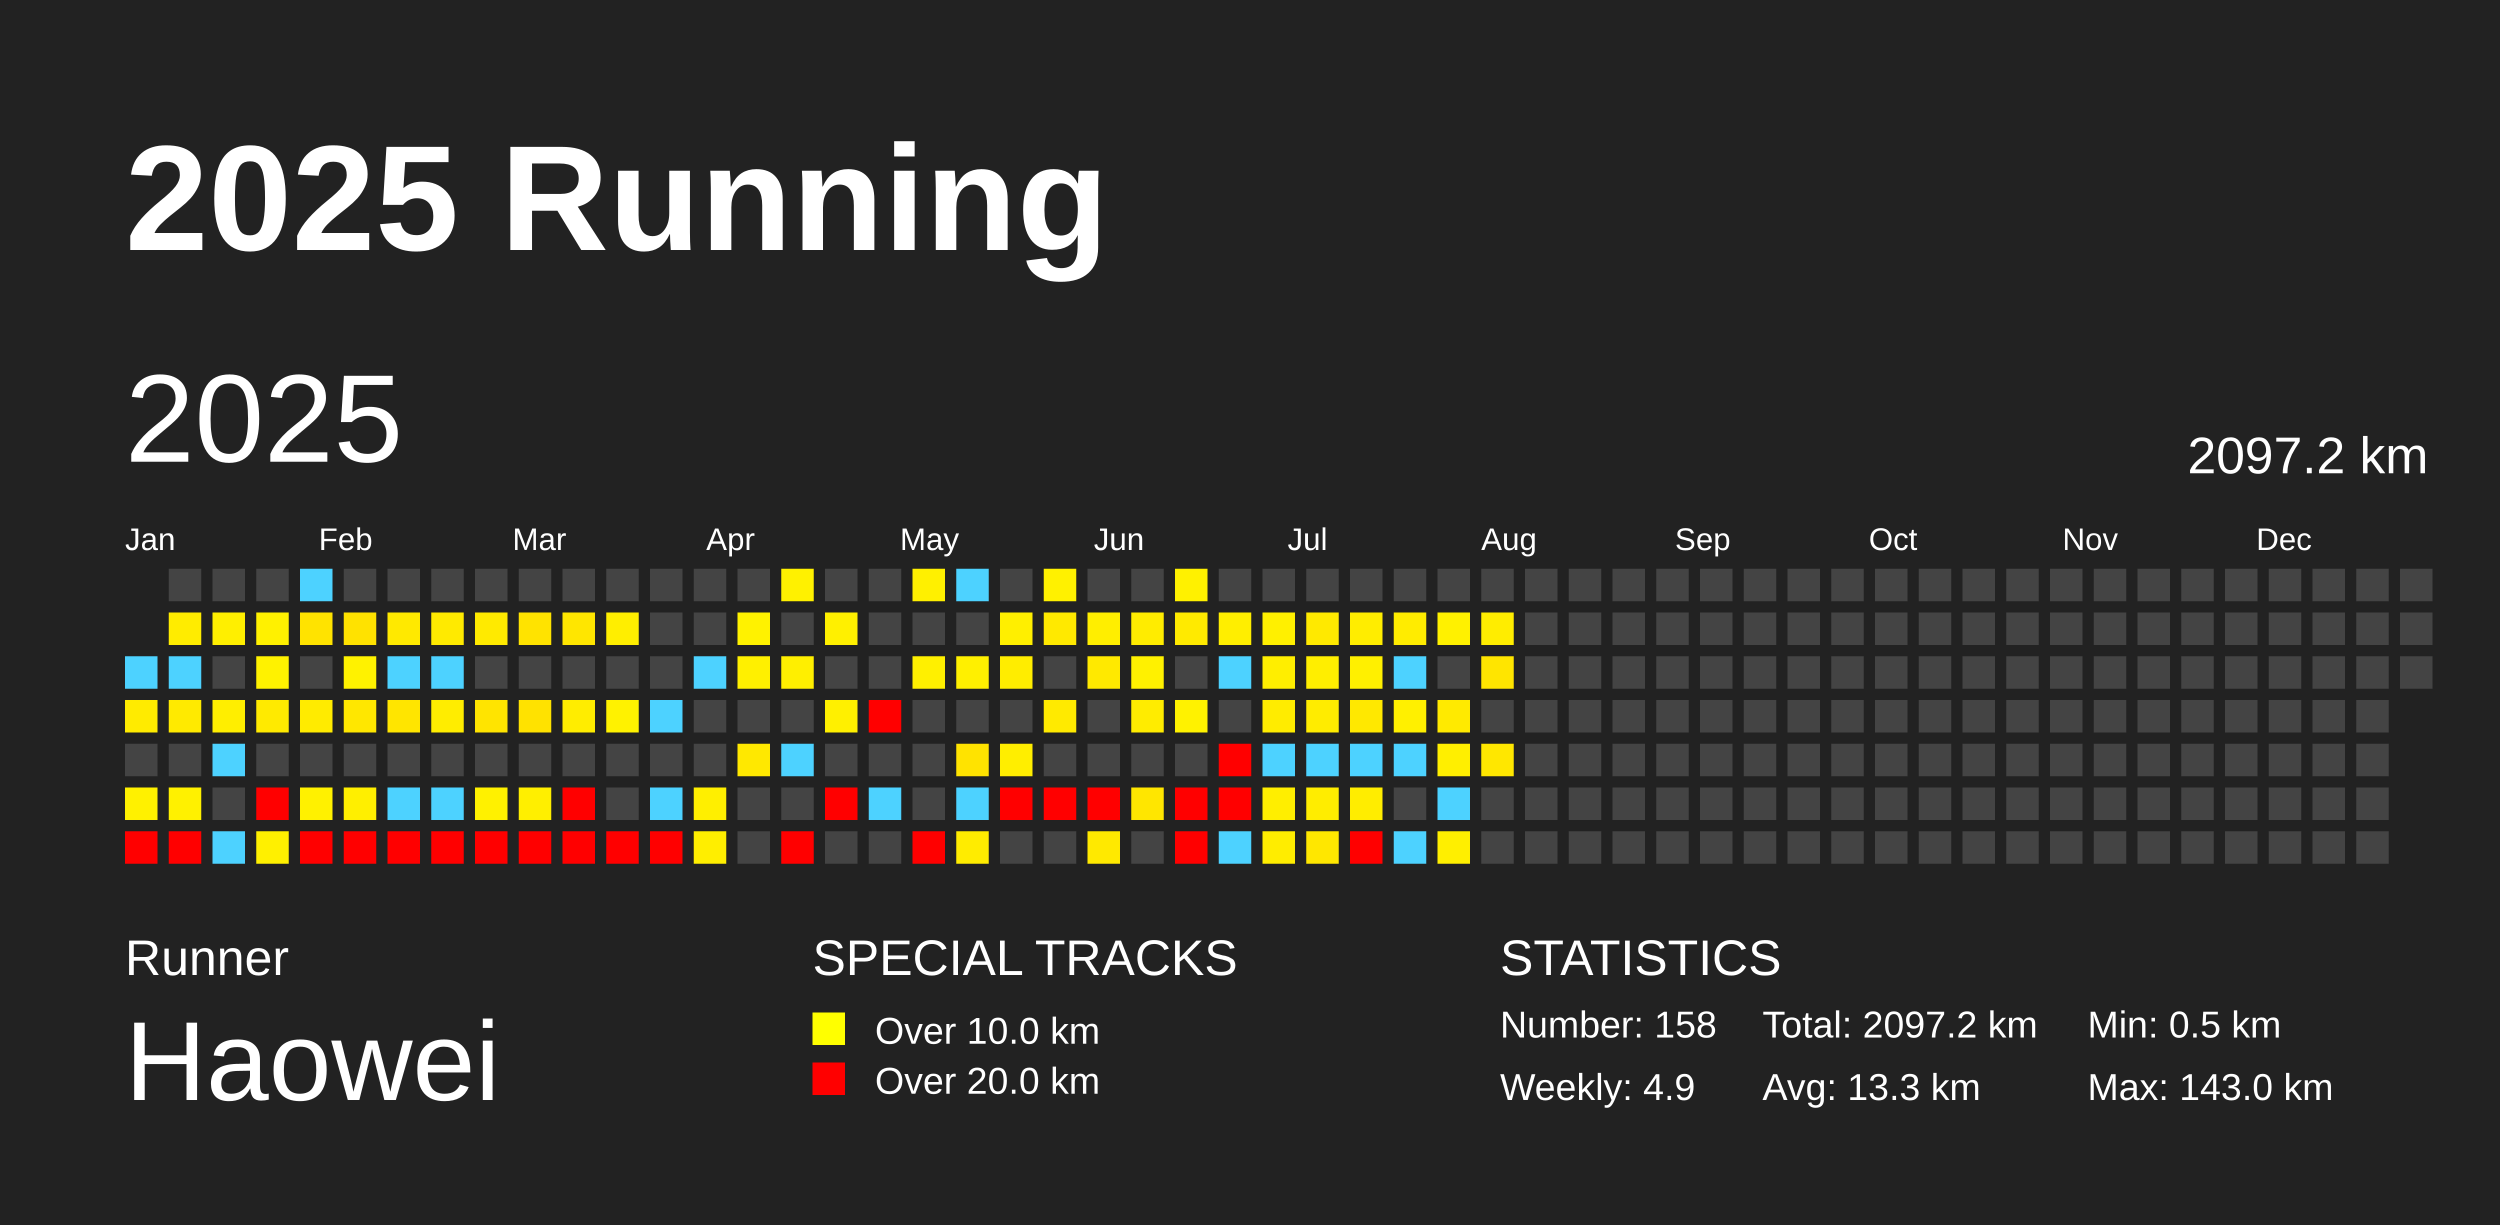
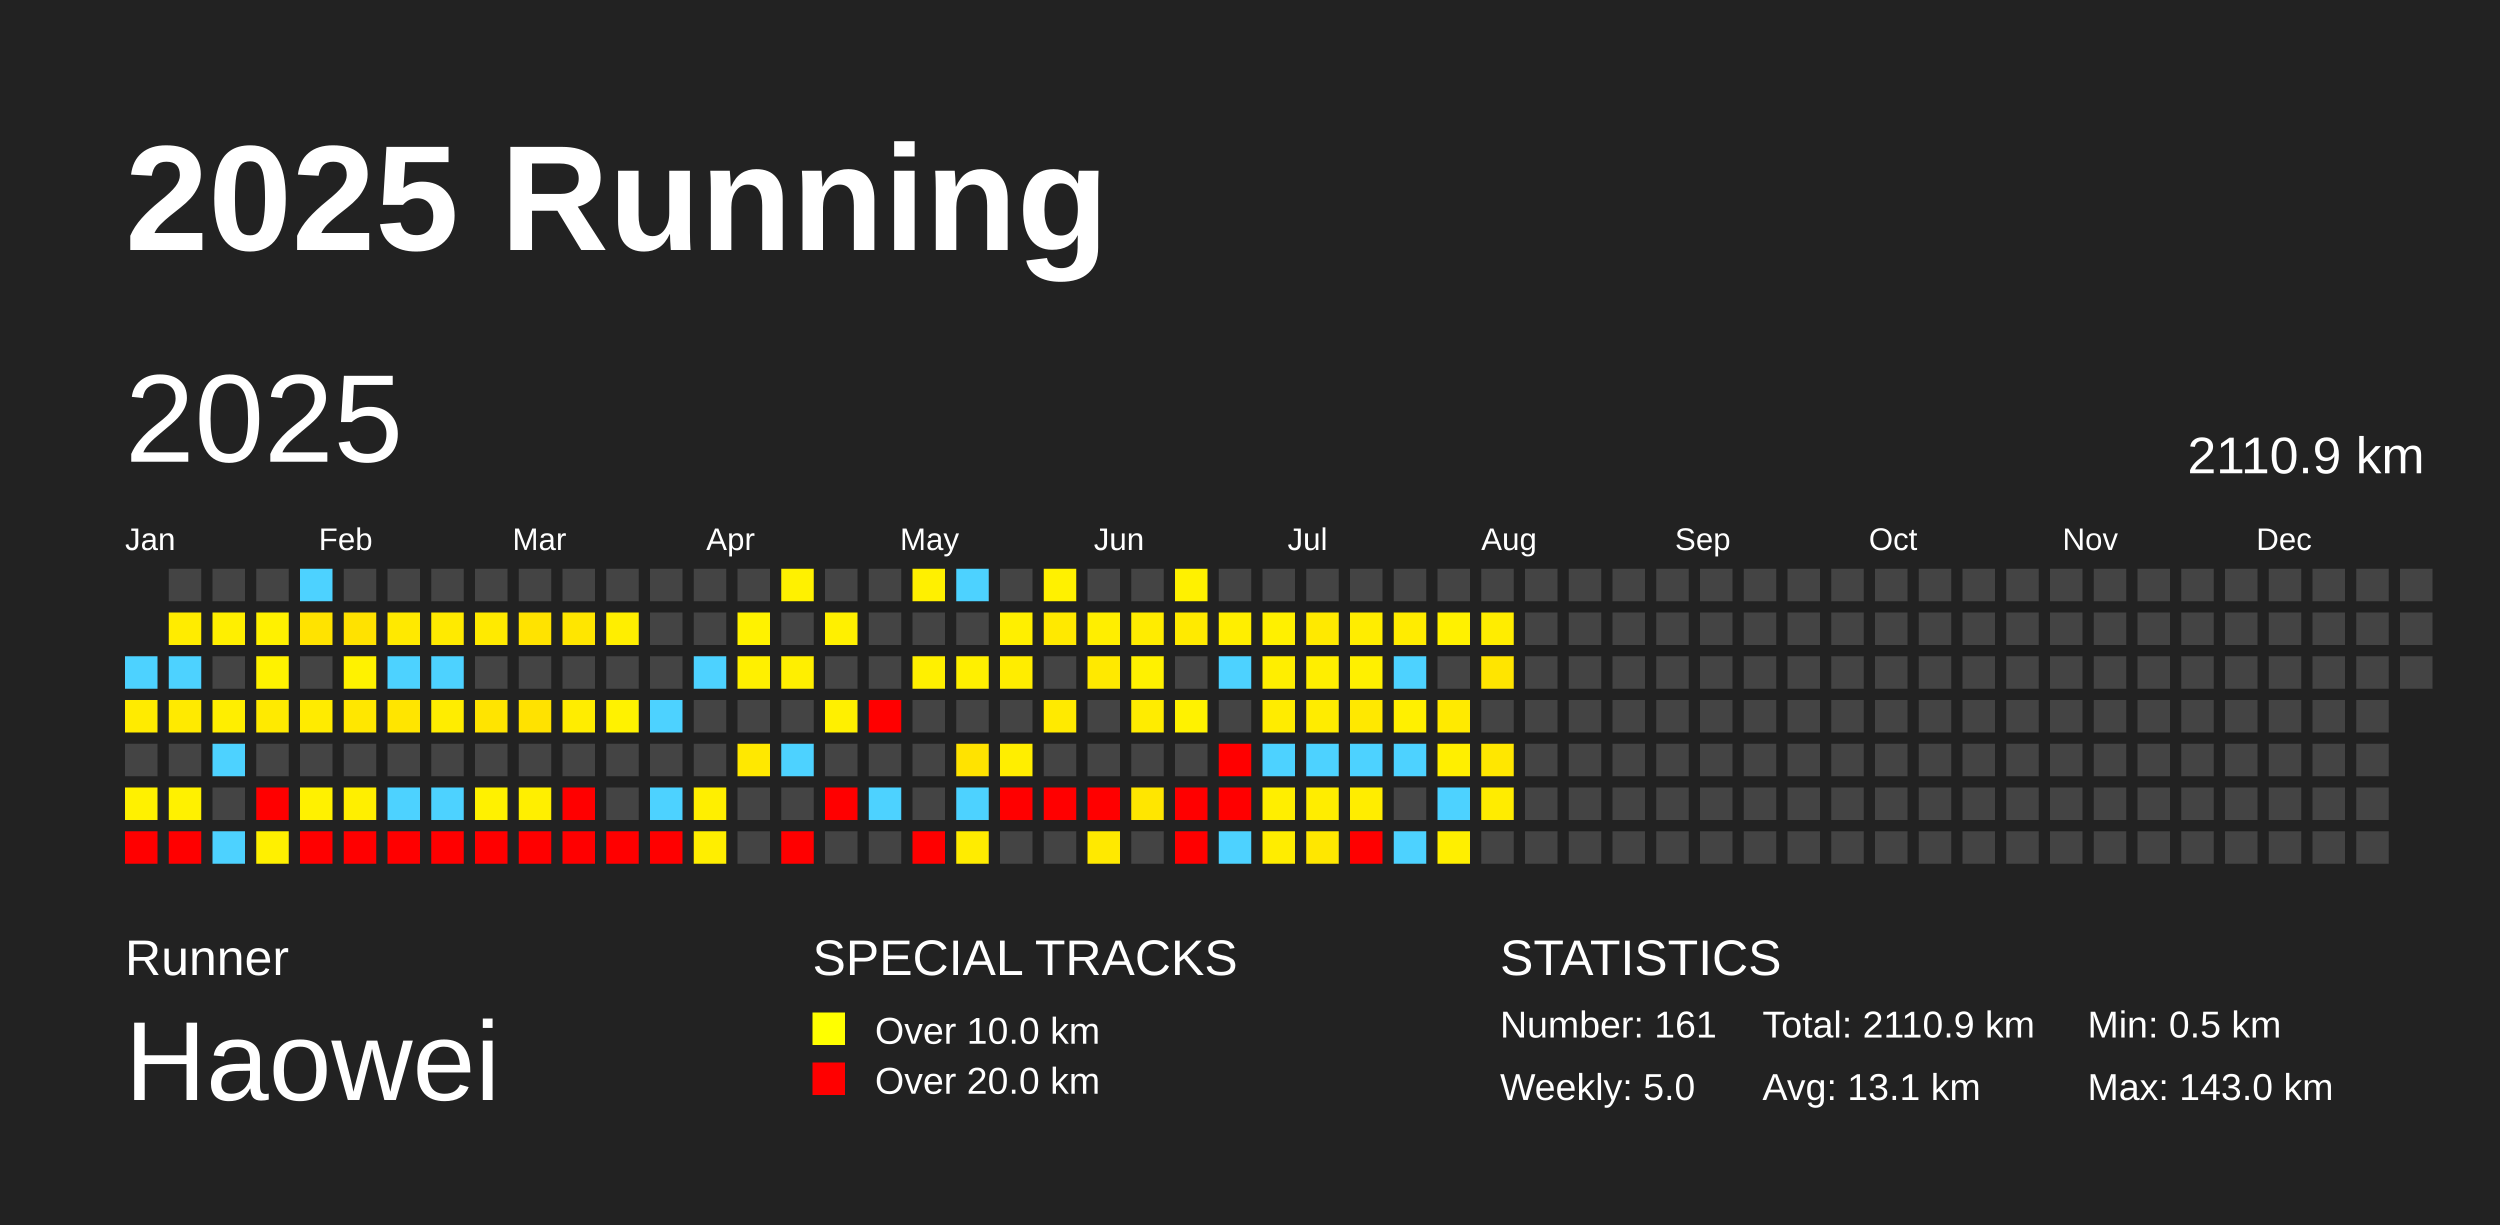
<svg xmlns="http://www.w3.org/2000/svg" baseProfile="full" height="98mm" version="1.1" viewBox="0,0,200,98" width="200mm">
  <defs />
  <rect fill="#222222" height="98" width="200" x="0" y="0" />
  <text fill="#FFFFFF" style="font-size:12px; font-family:Arial; font-weight:bold;" x="10" y="20">2025 Running</text>
  <text fill="#FFFFFF" style="font-size:4px; font-family:Arial" x="10" y="78">Runner</text>
  <text fill="#FFFFFF" style="font-size:9px; font-family:Arial" x="10" y="88">Haowei</text>
  <text fill="#FFFFFF" style="font-size:4px; font-family:Arial" x="65" y="78">SPECIAL TRACKS</text>
  <rect fill="yellow" height="2.6" width="2.6" x="65" y="81" />
  <text fill="#FFFFFF" style="font-size:3px; font-family:Arial" x="70" y="83.5">Over 10.0 km</text>
  <rect fill="red" height="2.6" width="2.6" x="65" y="85" />
  <text fill="#FFFFFF" style="font-size:3px; font-family:Arial" x="70" y="87.5">Over 20.0 km</text>
  <text fill="#FFFFFF" style="font-size:4px; font-family:Arial" x="120" y="78">STATISTICS</text>
-   <text fill="#FFFFFF" style="font-size:3px; font-family:Arial" x="120" y="83">Number: 158</text>
-   <text fill="#FFFFFF" style="font-size:3px; font-family:Arial" x="120" y="88">Weekly: 4.9</text>
-   <text fill="#FFFFFF" style="font-size:3px; font-family:Arial" x="141" y="83">Total: 2097.2 km</text>
-   <text fill="#FFFFFF" style="font-size:3px; font-family:Arial" x="141" y="88">Avg: 13.3 km</text>
+   <text fill="#FFFFFF" style="font-size:3px; font-family:Arial" x="120" y="83">Number: 161</text>
+   <text fill="#FFFFFF" style="font-size:3px; font-family:Arial" x="120" y="88">Weekly: 5.0</text>
+   <text fill="#FFFFFF" style="font-size:3px; font-family:Arial" x="141" y="83">Total: 2110.9 km</text>
+   <text fill="#FFFFFF" style="font-size:3px; font-family:Arial" x="141" y="88">Avg: 13.1 km</text>
  <text fill="#FFFFFF" style="font-size:3px; font-family:Arial" x="167" y="83">Min: 0.5 km</text>
  <text fill="#FFFFFF" style="font-size:3px; font-family:Arial" x="167" y="88">Max: 143.0 km</text>
  <text dominant-baseline="hanging" fill="#FFFFFF" style="font-size:10.0px; font-family:Arial;" x="10" y="30">2025</text>
-   <text dominant-baseline="hanging" fill="#FFFFFF" style="font-size:4.125px; font-family:Arial;" x="175" y="35">2097.2 km</text>
+   <text dominant-baseline="hanging" fill="#FFFFFF" style="font-size:4.125px; font-family:Arial;" x="175" y="35">2110.9 km</text>
  <text fill="#FFFFFF" style="font-size:2.5px; font-family:Arial" x="10.0" y="44">Jan</text>
  <text fill="#FFFFFF" style="font-size:2.5px; font-family:Arial" x="25.5" y="44">Feb</text>
  <text fill="#FFFFFF" style="font-size:2.5px; font-family:Arial" x="41.0" y="44">Mar</text>
  <text fill="#FFFFFF" style="font-size:2.5px; font-family:Arial" x="56.5" y="44">Apr</text>
  <text fill="#FFFFFF" style="font-size:2.5px; font-family:Arial" x="72.0" y="44">May</text>
  <text fill="#FFFFFF" style="font-size:2.5px; font-family:Arial" x="87.5" y="44">Jun</text>
  <text fill="#FFFFFF" style="font-size:2.5px; font-family:Arial" x="103.0" y="44">Jul</text>
  <text fill="#FFFFFF" style="font-size:2.5px; font-family:Arial" x="118.5" y="44">Aug</text>
  <text fill="#FFFFFF" style="font-size:2.5px; font-family:Arial" x="134.0" y="44">Sep</text>
  <text fill="#FFFFFF" style="font-size:2.5px; font-family:Arial" x="149.5" y="44">Oct</text>
  <text fill="#FFFFFF" style="font-size:2.5px; font-family:Arial" x="165.0" y="44">Nov</text>
  <text fill="#FFFFFF" style="font-size:2.5px; font-family:Arial" x="180.5" y="44">Dec</text>
  <rect fill="#4dd2ff" height="2.6" width="2.6" x="10.0" y="52.5" />
  <rect fill="#ffeb00" height="2.6" width="2.6" x="10.0" y="56.0" />
  <rect fill="#444444" height="2.6" width="2.6" x="10.0" y="59.5" />
  <rect fill="#fff100" height="2.6" width="2.6" x="10.0" y="63.0" />
  <rect fill="red" height="2.6" width="2.6" x="10.0" y="66.5" />
  <rect fill="#444444" height="2.6" width="2.6" x="13.5" y="45.5" />
  <rect fill="#ffec00" height="2.6" width="2.6" x="13.5" y="49.0" />
  <rect fill="#4dd2ff" height="2.6" width="2.6" x="13.5" y="52.5" />
  <rect fill="#ffea00" height="2.6" width="2.6" x="13.5" y="56.0" />
  <rect fill="#444444" height="2.6" width="2.6" x="13.5" y="59.5" />
  <rect fill="#fff100" height="2.6" width="2.6" x="13.5" y="63.0" />
  <rect fill="red" height="2.6" width="2.6" x="13.5" y="66.5" />
  <rect fill="#444444" height="2.6" width="2.6" x="17.0" y="45.5" />
  <rect fill="#ffef00" height="2.6" width="2.6" x="17.0" y="49.0" />
  <rect fill="#444444" height="2.6" width="2.6" x="17.0" y="52.5" />
  <rect fill="#ffee00" height="2.6" width="2.6" x="17.0" y="56.0" />
  <rect fill="#4dd2ff" height="2.6" width="2.6" x="17.0" y="59.5" />
  <rect fill="#444444" height="2.6" width="2.6" x="17.0" y="63.0" />
  <rect fill="#4dd2ff" height="2.6" width="2.6" x="17.0" y="66.5" />
  <rect fill="#444444" height="2.6" width="2.6" x="20.5" y="45.5" />
  <rect fill="#fff100" height="2.6" width="2.6" x="20.5" y="49.0" />
  <rect fill="#fff200" height="2.6" width="2.6" x="20.5" y="52.5" />
  <rect fill="#ffea00" height="2.6" width="2.6" x="20.5" y="56.0" />
  <rect fill="#444444" height="2.6" width="2.6" x="20.5" y="59.5" />
  <rect fill="red" height="2.6" width="2.6" x="20.5" y="63.0" />
  <rect fill="#fff000" height="2.6" width="2.6" x="20.5" y="66.5" />
  <rect fill="#4dd2ff" height="2.6" width="2.6" x="24.0" y="45.5" />
  <rect fill="#ffe300" height="2.6" width="2.6" x="24.0" y="49.0" />
  <rect fill="#444444" height="2.6" width="2.6" x="24.0" y="52.5" />
  <rect fill="#ffeb00" height="2.6" width="2.6" x="24.0" y="56.0" />
  <rect fill="#444444" height="2.6" width="2.6" x="24.0" y="59.5" />
  <rect fill="#fff100" height="2.6" width="2.6" x="24.0" y="63.0" />
  <rect fill="red" height="2.6" width="2.6" x="24.0" y="66.5" />
  <rect fill="#444444" height="2.6" width="2.6" x="27.5" y="45.5" />
  <rect fill="#ffe200" height="2.6" width="2.6" x="27.5" y="49.0" />
  <rect fill="#fff200" height="2.6" width="2.6" x="27.5" y="52.5" />
  <rect fill="#ffe700" height="2.6" width="2.6" x="27.5" y="56.0" />
  <rect fill="#444444" height="2.6" width="2.6" x="27.5" y="59.5" />
  <rect fill="#ffef00" height="2.6" width="2.6" x="27.5" y="63.0" />
  <rect fill="red" height="2.6" width="2.6" x="27.5" y="66.5" />
  <rect fill="#444444" height="2.6" width="2.6" x="31.0" y="45.5" />
  <rect fill="#ffe900" height="2.6" width="2.6" x="31.0" y="49.0" />
  <rect fill="#4dd2ff" height="2.6" width="2.6" x="31.0" y="52.5" />
  <rect fill="#ffe500" height="2.6" width="2.6" x="31.0" y="56.0" />
  <rect fill="#444444" height="2.6" width="2.6" x="31.0" y="59.5" />
  <rect fill="#4dd2ff" height="2.6" width="2.6" x="31.0" y="63.0" />
  <rect fill="red" height="2.6" width="2.6" x="31.0" y="66.5" />
  <rect fill="#444444" height="2.6" width="2.6" x="34.5" y="45.5" />
  <rect fill="#ffea00" height="2.6" width="2.6" x="34.5" y="49.0" />
  <rect fill="#4dd2ff" height="2.6" width="2.6" x="34.5" y="52.5" />
  <rect fill="#ffed00" height="2.6" width="2.6" x="34.5" y="56.0" />
  <rect fill="#444444" height="2.6" width="2.6" x="34.5" y="59.5" />
  <rect fill="#4dd2ff" height="2.6" width="2.6" x="34.5" y="63.0" />
  <rect fill="red" height="2.6" width="2.6" x="34.5" y="66.5" />
  <rect fill="#444444" height="2.6" width="2.6" x="38.0" y="45.5" />
  <rect fill="#ffea00" height="2.6" width="2.6" x="38.0" y="49.0" />
  <rect fill="#444444" height="2.6" width="2.6" x="38.0" y="52.5" />
  <rect fill="#ffe400" height="2.6" width="2.6" x="38.0" y="56.0" />
  <rect fill="#444444" height="2.6" width="2.6" x="38.0" y="59.5" />
  <rect fill="#fff100" height="2.6" width="2.6" x="38.0" y="63.0" />
  <rect fill="red" height="2.6" width="2.6" x="38.0" y="66.5" />
  <rect fill="#444444" height="2.6" width="2.6" x="41.5" y="45.5" />
  <rect fill="#ffe300" height="2.6" width="2.6" x="41.5" y="49.0" />
  <rect fill="#444444" height="2.6" width="2.6" x="41.5" y="52.5" />
  <rect fill="#ffe200" height="2.6" width="2.6" x="41.5" y="56.0" />
  <rect fill="#444444" height="2.6" width="2.6" x="41.5" y="59.5" />
  <rect fill="#ffef00" height="2.6" width="2.6" x="41.5" y="63.0" />
  <rect fill="red" height="2.6" width="2.6" x="41.5" y="66.5" />
  <rect fill="#444444" height="2.6" width="2.6" x="45.0" y="45.5" />
  <rect fill="#ffe600" height="2.6" width="2.6" x="45.0" y="49.0" />
  <rect fill="#444444" height="2.6" width="2.6" x="45.0" y="52.5" />
  <rect fill="#ffed00" height="2.6" width="2.6" x="45.0" y="56.0" />
  <rect fill="#444444" height="2.6" width="2.6" x="45.0" y="59.5" />
  <rect fill="red" height="2.6" width="2.6" x="45.0" y="63.0" />
  <rect fill="red" height="2.6" width="2.6" x="45.0" y="66.5" />
  <rect fill="#444444" height="2.6" width="2.6" x="48.5" y="45.5" />
  <rect fill="#ffee00" height="2.6" width="2.6" x="48.5" y="49.0" />
  <rect fill="#444444" height="2.6" width="2.6" x="48.5" y="52.5" />
  <rect fill="#fff200" height="2.6" width="2.6" x="48.5" y="56.0" />
  <rect fill="#444444" height="2.6" width="2.6" x="48.5" y="59.5" />
  <rect fill="#444444" height="2.6" width="2.6" x="48.5" y="63.0" />
  <rect fill="red" height="2.6" width="2.6" x="48.5" y="66.5" />
  <rect fill="#444444" height="2.6" width="2.6" x="52.0" y="45.5" />
  <rect fill="#444444" height="2.6" width="2.6" x="52.0" y="49.0" />
  <rect fill="#444444" height="2.6" width="2.6" x="52.0" y="52.5" />
  <rect fill="#4dd2ff" height="2.6" width="2.6" x="52.0" y="56.0" />
  <rect fill="#444444" height="2.6" width="2.6" x="52.0" y="59.5" />
  <rect fill="#4dd2ff" height="2.6" width="2.6" x="52.0" y="63.0" />
  <rect fill="red" height="2.6" width="2.6" x="52.0" y="66.5" />
  <rect fill="#444444" height="2.6" width="2.6" x="55.5" y="45.5" />
  <rect fill="#444444" height="2.6" width="2.6" x="55.5" y="49.0" />
  <rect fill="#4dd2ff" height="2.6" width="2.6" x="55.5" y="52.5" />
  <rect fill="#444444" height="2.6" width="2.6" x="55.5" y="56.0" />
  <rect fill="#444444" height="2.6" width="2.6" x="55.5" y="59.5" />
  <rect fill="#ffef00" height="2.6" width="2.6" x="55.5" y="63.0" />
  <rect fill="#ffee00" height="2.6" width="2.6" x="55.5" y="66.5" />
  <rect fill="#444444" height="2.6" width="2.6" x="59.0" y="45.5" />
  <rect fill="#fff200" height="2.6" width="2.6" x="59.0" y="49.0" />
  <rect fill="#fff000" height="2.6" width="2.6" x="59.0" y="52.5" />
  <rect fill="#444444" height="2.6" width="2.6" x="59.0" y="56.0" />
  <rect fill="#ffe800" height="2.6" width="2.6" x="59.0" y="59.5" />
  <rect fill="#444444" height="2.6" width="2.6" x="59.0" y="63.0" />
  <rect fill="#444444" height="2.6" width="2.6" x="59.0" y="66.5" />
  <rect fill="#fff100" height="2.6" width="2.6" x="62.5" y="45.5" />
  <rect fill="#444444" height="2.6" width="2.6" x="62.5" y="49.0" />
  <rect fill="#ffef00" height="2.6" width="2.6" x="62.5" y="52.5" />
  <rect fill="#444444" height="2.6" width="2.6" x="62.5" y="56.0" />
  <rect fill="#4dd2ff" height="2.6" width="2.6" x="62.5" y="59.5" />
  <rect fill="#444444" height="2.6" width="2.6" x="62.5" y="63.0" />
  <rect fill="red" height="2.6" width="2.6" x="62.5" y="66.5" />
  <rect fill="#444444" height="2.6" width="2.6" x="66.0" y="45.5" />
  <rect fill="#fff000" height="2.6" width="2.6" x="66.0" y="49.0" />
  <rect fill="#444444" height="2.6" width="2.6" x="66.0" y="52.5" />
  <rect fill="#fff000" height="2.6" width="2.6" x="66.0" y="56.0" />
  <rect fill="#444444" height="2.6" width="2.6" x="66.0" y="59.5" />
  <rect fill="red" height="2.6" width="2.6" x="66.0" y="63.0" />
  <rect fill="#444444" height="2.6" width="2.6" x="66.0" y="66.5" />
  <rect fill="#444444" height="2.6" width="2.6" x="69.5" y="45.5" />
  <rect fill="#444444" height="2.6" width="2.6" x="69.5" y="49.0" />
  <rect fill="#444444" height="2.6" width="2.6" x="69.5" y="52.5" />
  <rect fill="red" height="2.6" width="2.6" x="69.5" y="56.0" />
  <rect fill="#444444" height="2.6" width="2.6" x="69.5" y="59.5" />
  <rect fill="#4dd2ff" height="2.6" width="2.6" x="69.5" y="63.0" />
  <rect fill="#444444" height="2.6" width="2.6" x="69.5" y="66.5" />
  <rect fill="#fff000" height="2.6" width="2.6" x="73.0" y="45.5" />
  <rect fill="#444444" height="2.6" width="2.6" x="73.0" y="49.0" />
  <rect fill="#fff000" height="2.6" width="2.6" x="73.0" y="52.5" />
  <rect fill="#444444" height="2.6" width="2.6" x="73.0" y="56.0" />
  <rect fill="#444444" height="2.6" width="2.6" x="73.0" y="59.5" />
  <rect fill="#444444" height="2.6" width="2.6" x="73.0" y="63.0" />
  <rect fill="red" height="2.6" width="2.6" x="73.0" y="66.5" />
  <rect fill="#4dd2ff" height="2.6" width="2.6" x="76.5" y="45.5" />
  <rect fill="#444444" height="2.6" width="2.6" x="76.5" y="49.0" />
  <rect fill="#fff000" height="2.6" width="2.6" x="76.5" y="52.5" />
  <rect fill="#444444" height="2.6" width="2.6" x="76.5" y="56.0" />
  <rect fill="#ffe300" height="2.6" width="2.6" x="76.5" y="59.5" />
  <rect fill="#4dd2ff" height="2.6" width="2.6" x="76.5" y="63.0" />
  <rect fill="#ffec00" height="2.6" width="2.6" x="76.5" y="66.5" />
  <rect fill="#444444" height="2.6" width="2.6" x="80.0" y="45.5" />
  <rect fill="#ffef00" height="2.6" width="2.6" x="80.0" y="49.0" />
  <rect fill="#ffed00" height="2.6" width="2.6" x="80.0" y="52.5" />
  <rect fill="#444444" height="2.6" width="2.6" x="80.0" y="56.0" />
  <rect fill="#ffee00" height="2.6" width="2.6" x="80.0" y="59.5" />
  <rect fill="red" height="2.6" width="2.6" x="80.0" y="63.0" />
  <rect fill="#444444" height="2.6" width="2.6" x="80.0" y="66.5" />
  <rect fill="#fff100" height="2.6" width="2.6" x="83.5" y="45.5" />
  <rect fill="#ffe900" height="2.6" width="2.6" x="83.5" y="49.0" />
  <rect fill="#444444" height="2.6" width="2.6" x="83.5" y="52.5" />
  <rect fill="#ffea00" height="2.6" width="2.6" x="83.5" y="56.0" />
  <rect fill="#444444" height="2.6" width="2.6" x="83.5" y="59.5" />
  <rect fill="red" height="2.6" width="2.6" x="83.5" y="63.0" />
  <rect fill="#444444" height="2.6" width="2.6" x="83.5" y="66.5" />
  <rect fill="#444444" height="2.6" width="2.6" x="87.0" y="45.5" />
  <rect fill="#ffee00" height="2.6" width="2.6" x="87.0" y="49.0" />
  <rect fill="#ffe900" height="2.6" width="2.6" x="87.0" y="52.5" />
  <rect fill="#444444" height="2.6" width="2.6" x="87.0" y="56.0" />
  <rect fill="#444444" height="2.6" width="2.6" x="87.0" y="59.5" />
  <rect fill="red" height="2.6" width="2.6" x="87.0" y="63.0" />
  <rect fill="#ffe900" height="2.6" width="2.6" x="87.0" y="66.5" />
  <rect fill="#444444" height="2.6" width="2.6" x="90.5" y="45.5" />
  <rect fill="#ffec00" height="2.6" width="2.6" x="90.5" y="49.0" />
  <rect fill="#fff100" height="2.6" width="2.6" x="90.5" y="52.5" />
  <rect fill="#ffec00" height="2.6" width="2.6" x="90.5" y="56.0" />
  <rect fill="#444444" height="2.6" width="2.6" x="90.5" y="59.5" />
  <rect fill="#ffe600" height="2.6" width="2.6" x="90.5" y="63.0" />
  <rect fill="#444444" height="2.6" width="2.6" x="90.5" y="66.5" />
  <rect fill="#fff100" height="2.6" width="2.6" x="94.0" y="45.5" />
  <rect fill="#ffea00" height="2.6" width="2.6" x="94.0" y="49.0" />
  <rect fill="#444444" height="2.6" width="2.6" x="94.0" y="52.5" />
  <rect fill="#fff200" height="2.6" width="2.6" x="94.0" y="56.0" />
  <rect fill="#444444" height="2.6" width="2.6" x="94.0" y="59.5" />
  <rect fill="red" height="2.6" width="2.6" x="94.0" y="63.0" />
  <rect fill="red" height="2.6" width="2.6" x="94.0" y="66.5" />
  <rect fill="#444444" height="2.6" width="2.6" x="97.5" y="45.5" />
  <rect fill="#ffee00" height="2.6" width="2.6" x="97.5" y="49.0" />
  <rect fill="#4dd2ff" height="2.6" width="2.6" x="97.5" y="52.5" />
  <rect fill="#444444" height="2.6" width="2.6" x="97.5" y="56.0" />
  <rect fill="red" height="2.6" width="2.6" x="97.5" y="59.5" />
  <rect fill="red" height="2.6" width="2.6" x="97.5" y="63.0" />
  <rect fill="#4dd2ff" height="2.6" width="2.6" x="97.5" y="66.5" />
  <rect fill="#444444" height="2.6" width="2.6" x="101.0" y="45.5" />
  <rect fill="#fff000" height="2.6" width="2.6" x="101.0" y="49.0" />
  <rect fill="#ffee00" height="2.6" width="2.6" x="101.0" y="52.5" />
  <rect fill="#ffec00" height="2.6" width="2.6" x="101.0" y="56.0" />
  <rect fill="#4dd2ff" height="2.6" width="2.6" x="101.0" y="59.5" />
  <rect fill="#ffee00" height="2.6" width="2.6" x="101.0" y="63.0" />
  <rect fill="#ffed00" height="2.6" width="2.6" x="101.0" y="66.5" />
  <rect fill="#444444" height="2.6" width="2.6" x="104.5" y="45.5" />
  <rect fill="#ffe900" height="2.6" width="2.6" x="104.5" y="49.0" />
  <rect fill="#ffee00" height="2.6" width="2.6" x="104.5" y="52.5" />
  <rect fill="#ffec00" height="2.6" width="2.6" x="104.5" y="56.0" />
  <rect fill="#4dd2ff" height="2.6" width="2.6" x="104.5" y="59.5" />
  <rect fill="#ffed00" height="2.6" width="2.6" x="104.5" y="63.0" />
  <rect fill="#ffe700" height="2.6" width="2.6" x="104.5" y="66.5" />
  <rect fill="#444444" height="2.6" width="2.6" x="108.0" y="45.5" />
  <rect fill="#ffed00" height="2.6" width="2.6" x="108.0" y="49.0" />
  <rect fill="#fff000" height="2.6" width="2.6" x="108.0" y="52.5" />
  <rect fill="#ffe800" height="2.6" width="2.6" x="108.0" y="56.0" />
  <rect fill="#4dd2ff" height="2.6" width="2.6" x="108.0" y="59.5" />
  <rect fill="#ffed00" height="2.6" width="2.6" x="108.0" y="63.0" />
  <rect fill="red" height="2.6" width="2.6" x="108.0" y="66.5" />
  <rect fill="#444444" height="2.6" width="2.6" x="111.5" y="45.5" />
  <rect fill="#ffec00" height="2.6" width="2.6" x="111.5" y="49.0" />
  <rect fill="#4dd2ff" height="2.6" width="2.6" x="111.5" y="52.5" />
  <rect fill="#fff000" height="2.6" width="2.6" x="111.5" y="56.0" />
  <rect fill="#4dd2ff" height="2.6" width="2.6" x="111.5" y="59.5" />
  <rect fill="#444444" height="2.6" width="2.6" x="111.5" y="63.0" />
  <rect fill="#4dd2ff" height="2.6" width="2.6" x="111.5" y="66.5" />
  <rect fill="#444444" height="2.6" width="2.6" x="115.0" y="45.5" />
  <rect fill="#fff100" height="2.6" width="2.6" x="115.0" y="49.0" />
  <rect fill="#444444" height="2.6" width="2.6" x="115.0" y="52.5" />
  <rect fill="#ffea00" height="2.6" width="2.6" x="115.0" y="56.0" />
  <rect fill="#ffef00" height="2.6" width="2.6" x="115.0" y="59.5" />
  <rect fill="#4dd2ff" height="2.6" width="2.6" x="115.0" y="63.0" />
  <rect fill="#ffef00" height="2.6" width="2.6" x="115.0" y="66.5" />
  <rect fill="#444444" height="2.6" width="2.6" x="118.5" y="45.5" />
  <rect fill="#ffed00" height="2.6" width="2.6" x="118.5" y="49.0" />
  <rect fill="#ffe500" height="2.6" width="2.6" x="118.5" y="52.5" />
  <rect fill="#444444" height="2.6" width="2.6" x="118.5" y="56.0" />
  <rect fill="#ffe700" height="2.6" width="2.6" x="118.5" y="59.5" />
-   <rect fill="#444444" height="2.6" width="2.6" x="118.5" y="63.0" />
+   <rect fill="#ffec00" height="2.6" width="2.6" x="118.5" y="63.0" />
  <rect fill="#444444" height="2.6" width="2.6" x="118.5" y="66.5" />
  <rect fill="#444444" height="2.6" width="2.6" x="122.0" y="45.5" />
  <rect fill="#444444" height="2.6" width="2.6" x="122.0" y="49.0" />
  <rect fill="#444444" height="2.6" width="2.6" x="122.0" y="52.5" />
  <rect fill="#444444" height="2.6" width="2.6" x="122.0" y="56.0" />
  <rect fill="#444444" height="2.6" width="2.6" x="122.0" y="59.5" />
  <rect fill="#444444" height="2.6" width="2.6" x="122.0" y="63.0" />
  <rect fill="#444444" height="2.6" width="2.6" x="122.0" y="66.5" />
  <rect fill="#444444" height="2.6" width="2.6" x="125.5" y="45.5" />
  <rect fill="#444444" height="2.6" width="2.6" x="125.5" y="49.0" />
  <rect fill="#444444" height="2.6" width="2.6" x="125.5" y="52.5" />
  <rect fill="#444444" height="2.6" width="2.6" x="125.5" y="56.0" />
  <rect fill="#444444" height="2.6" width="2.6" x="125.5" y="59.5" />
  <rect fill="#444444" height="2.6" width="2.6" x="125.5" y="63.0" />
  <rect fill="#444444" height="2.6" width="2.6" x="125.5" y="66.5" />
  <rect fill="#444444" height="2.6" width="2.6" x="129.0" y="45.5" />
  <rect fill="#444444" height="2.6" width="2.6" x="129.0" y="49.0" />
  <rect fill="#444444" height="2.6" width="2.6" x="129.0" y="52.5" />
  <rect fill="#444444" height="2.6" width="2.6" x="129.0" y="56.0" />
  <rect fill="#444444" height="2.6" width="2.6" x="129.0" y="59.5" />
  <rect fill="#444444" height="2.6" width="2.6" x="129.0" y="63.0" />
  <rect fill="#444444" height="2.6" width="2.6" x="129.0" y="66.5" />
  <rect fill="#444444" height="2.6" width="2.6" x="132.5" y="45.5" />
  <rect fill="#444444" height="2.6" width="2.6" x="132.5" y="49.0" />
  <rect fill="#444444" height="2.6" width="2.6" x="132.5" y="52.5" />
  <rect fill="#444444" height="2.6" width="2.6" x="132.5" y="56.0" />
  <rect fill="#444444" height="2.6" width="2.6" x="132.5" y="59.5" />
  <rect fill="#444444" height="2.6" width="2.6" x="132.5" y="63.0" />
  <rect fill="#444444" height="2.6" width="2.6" x="132.5" y="66.5" />
  <rect fill="#444444" height="2.6" width="2.6" x="136.0" y="45.5" />
  <rect fill="#444444" height="2.6" width="2.6" x="136.0" y="49.0" />
  <rect fill="#444444" height="2.6" width="2.6" x="136.0" y="52.5" />
  <rect fill="#444444" height="2.6" width="2.6" x="136.0" y="56.0" />
  <rect fill="#444444" height="2.6" width="2.6" x="136.0" y="59.5" />
  <rect fill="#444444" height="2.6" width="2.6" x="136.0" y="63.0" />
  <rect fill="#444444" height="2.6" width="2.6" x="136.0" y="66.5" />
  <rect fill="#444444" height="2.6" width="2.6" x="139.5" y="45.5" />
  <rect fill="#444444" height="2.6" width="2.6" x="139.5" y="49.0" />
  <rect fill="#444444" height="2.6" width="2.6" x="139.5" y="52.5" />
  <rect fill="#444444" height="2.6" width="2.6" x="139.5" y="56.0" />
  <rect fill="#444444" height="2.6" width="2.6" x="139.5" y="59.5" />
  <rect fill="#444444" height="2.6" width="2.6" x="139.5" y="63.0" />
  <rect fill="#444444" height="2.6" width="2.6" x="139.5" y="66.5" />
  <rect fill="#444444" height="2.6" width="2.6" x="143.0" y="45.5" />
  <rect fill="#444444" height="2.6" width="2.6" x="143.0" y="49.0" />
  <rect fill="#444444" height="2.6" width="2.6" x="143.0" y="52.5" />
  <rect fill="#444444" height="2.6" width="2.6" x="143.0" y="56.0" />
  <rect fill="#444444" height="2.6" width="2.6" x="143.0" y="59.5" />
  <rect fill="#444444" height="2.6" width="2.6" x="143.0" y="63.0" />
  <rect fill="#444444" height="2.6" width="2.6" x="143.0" y="66.5" />
  <rect fill="#444444" height="2.6" width="2.6" x="146.5" y="45.5" />
  <rect fill="#444444" height="2.6" width="2.6" x="146.5" y="49.0" />
  <rect fill="#444444" height="2.6" width="2.6" x="146.5" y="52.5" />
  <rect fill="#444444" height="2.6" width="2.6" x="146.5" y="56.0" />
  <rect fill="#444444" height="2.6" width="2.6" x="146.5" y="59.5" />
  <rect fill="#444444" height="2.6" width="2.6" x="146.5" y="63.0" />
  <rect fill="#444444" height="2.6" width="2.6" x="146.5" y="66.5" />
  <rect fill="#444444" height="2.6" width="2.6" x="150.0" y="45.5" />
  <rect fill="#444444" height="2.6" width="2.6" x="150.0" y="49.0" />
  <rect fill="#444444" height="2.6" width="2.6" x="150.0" y="52.5" />
  <rect fill="#444444" height="2.6" width="2.6" x="150.0" y="56.0" />
  <rect fill="#444444" height="2.6" width="2.6" x="150.0" y="59.5" />
  <rect fill="#444444" height="2.6" width="2.6" x="150.0" y="63.0" />
  <rect fill="#444444" height="2.6" width="2.6" x="150.0" y="66.5" />
  <rect fill="#444444" height="2.6" width="2.6" x="153.5" y="45.5" />
  <rect fill="#444444" height="2.6" width="2.6" x="153.5" y="49.0" />
  <rect fill="#444444" height="2.6" width="2.6" x="153.5" y="52.5" />
  <rect fill="#444444" height="2.6" width="2.6" x="153.5" y="56.0" />
  <rect fill="#444444" height="2.6" width="2.6" x="153.5" y="59.5" />
  <rect fill="#444444" height="2.6" width="2.6" x="153.5" y="63.0" />
  <rect fill="#444444" height="2.6" width="2.6" x="153.5" y="66.5" />
  <rect fill="#444444" height="2.6" width="2.6" x="157.0" y="45.5" />
  <rect fill="#444444" height="2.6" width="2.6" x="157.0" y="49.0" />
  <rect fill="#444444" height="2.6" width="2.6" x="157.0" y="52.5" />
  <rect fill="#444444" height="2.6" width="2.6" x="157.0" y="56.0" />
  <rect fill="#444444" height="2.6" width="2.6" x="157.0" y="59.5" />
  <rect fill="#444444" height="2.6" width="2.6" x="157.0" y="63.0" />
  <rect fill="#444444" height="2.6" width="2.6" x="157.0" y="66.5" />
  <rect fill="#444444" height="2.6" width="2.6" x="160.5" y="45.5" />
  <rect fill="#444444" height="2.6" width="2.6" x="160.5" y="49.0" />
  <rect fill="#444444" height="2.6" width="2.6" x="160.5" y="52.5" />
  <rect fill="#444444" height="2.6" width="2.6" x="160.5" y="56.0" />
  <rect fill="#444444" height="2.6" width="2.6" x="160.5" y="59.5" />
  <rect fill="#444444" height="2.6" width="2.6" x="160.5" y="63.0" />
  <rect fill="#444444" height="2.6" width="2.6" x="160.5" y="66.5" />
  <rect fill="#444444" height="2.6" width="2.6" x="164.0" y="45.5" />
  <rect fill="#444444" height="2.6" width="2.6" x="164.0" y="49.0" />
  <rect fill="#444444" height="2.6" width="2.6" x="164.0" y="52.5" />
  <rect fill="#444444" height="2.6" width="2.6" x="164.0" y="56.0" />
  <rect fill="#444444" height="2.6" width="2.6" x="164.0" y="59.5" />
  <rect fill="#444444" height="2.6" width="2.6" x="164.0" y="63.0" />
  <rect fill="#444444" height="2.6" width="2.6" x="164.0" y="66.5" />
  <rect fill="#444444" height="2.6" width="2.6" x="167.5" y="45.5" />
  <rect fill="#444444" height="2.6" width="2.6" x="167.5" y="49.0" />
  <rect fill="#444444" height="2.6" width="2.6" x="167.5" y="52.5" />
  <rect fill="#444444" height="2.6" width="2.6" x="167.5" y="56.0" />
  <rect fill="#444444" height="2.6" width="2.6" x="167.5" y="59.5" />
  <rect fill="#444444" height="2.6" width="2.6" x="167.5" y="63.0" />
  <rect fill="#444444" height="2.6" width="2.6" x="167.5" y="66.5" />
  <rect fill="#444444" height="2.6" width="2.6" x="171.0" y="45.5" />
  <rect fill="#444444" height="2.6" width="2.6" x="171.0" y="49.0" />
  <rect fill="#444444" height="2.6" width="2.6" x="171.0" y="52.5" />
  <rect fill="#444444" height="2.6" width="2.6" x="171.0" y="56.0" />
  <rect fill="#444444" height="2.6" width="2.6" x="171.0" y="59.5" />
  <rect fill="#444444" height="2.6" width="2.6" x="171.0" y="63.0" />
  <rect fill="#444444" height="2.6" width="2.6" x="171.0" y="66.5" />
  <rect fill="#444444" height="2.6" width="2.6" x="174.5" y="45.5" />
  <rect fill="#444444" height="2.6" width="2.6" x="174.5" y="49.0" />
  <rect fill="#444444" height="2.6" width="2.6" x="174.5" y="52.5" />
  <rect fill="#444444" height="2.6" width="2.6" x="174.5" y="56.0" />
  <rect fill="#444444" height="2.6" width="2.6" x="174.5" y="59.5" />
  <rect fill="#444444" height="2.6" width="2.6" x="174.5" y="63.0" />
  <rect fill="#444444" height="2.6" width="2.6" x="174.5" y="66.5" />
  <rect fill="#444444" height="2.6" width="2.6" x="178.0" y="45.5" />
  <rect fill="#444444" height="2.6" width="2.6" x="178.0" y="49.0" />
  <rect fill="#444444" height="2.6" width="2.6" x="178.0" y="52.5" />
  <rect fill="#444444" height="2.6" width="2.6" x="178.0" y="56.0" />
  <rect fill="#444444" height="2.6" width="2.6" x="178.0" y="59.5" />
  <rect fill="#444444" height="2.6" width="2.6" x="178.0" y="63.0" />
  <rect fill="#444444" height="2.6" width="2.6" x="178.0" y="66.5" />
  <rect fill="#444444" height="2.6" width="2.6" x="181.5" y="45.5" />
  <rect fill="#444444" height="2.6" width="2.6" x="181.5" y="49.0" />
  <rect fill="#444444" height="2.6" width="2.6" x="181.5" y="52.5" />
  <rect fill="#444444" height="2.6" width="2.6" x="181.5" y="56.0" />
  <rect fill="#444444" height="2.6" width="2.6" x="181.5" y="59.5" />
  <rect fill="#444444" height="2.6" width="2.6" x="181.5" y="63.0" />
  <rect fill="#444444" height="2.6" width="2.6" x="181.5" y="66.5" />
  <rect fill="#444444" height="2.6" width="2.6" x="185.0" y="45.5" />
  <rect fill="#444444" height="2.6" width="2.6" x="185.0" y="49.0" />
  <rect fill="#444444" height="2.6" width="2.6" x="185.0" y="52.5" />
  <rect fill="#444444" height="2.6" width="2.6" x="185.0" y="56.0" />
  <rect fill="#444444" height="2.6" width="2.6" x="185.0" y="59.5" />
  <rect fill="#444444" height="2.6" width="2.6" x="185.0" y="63.0" />
  <rect fill="#444444" height="2.6" width="2.6" x="185.0" y="66.5" />
  <rect fill="#444444" height="2.6" width="2.6" x="188.5" y="45.5" />
  <rect fill="#444444" height="2.6" width="2.6" x="188.5" y="49.0" />
  <rect fill="#444444" height="2.6" width="2.6" x="188.5" y="52.5" />
  <rect fill="#444444" height="2.6" width="2.6" x="188.5" y="56.0" />
  <rect fill="#444444" height="2.6" width="2.6" x="188.5" y="59.5" />
  <rect fill="#444444" height="2.6" width="2.6" x="188.5" y="63.0" />
  <rect fill="#444444" height="2.6" width="2.6" x="188.5" y="66.5" />
  <rect fill="#444444" height="2.6" width="2.6" x="192.0" y="45.5" />
  <rect fill="#444444" height="2.6" width="2.6" x="192.0" y="49.0" />
  <rect fill="#444444" height="2.6" width="2.6" x="192.0" y="52.5" />
</svg>
